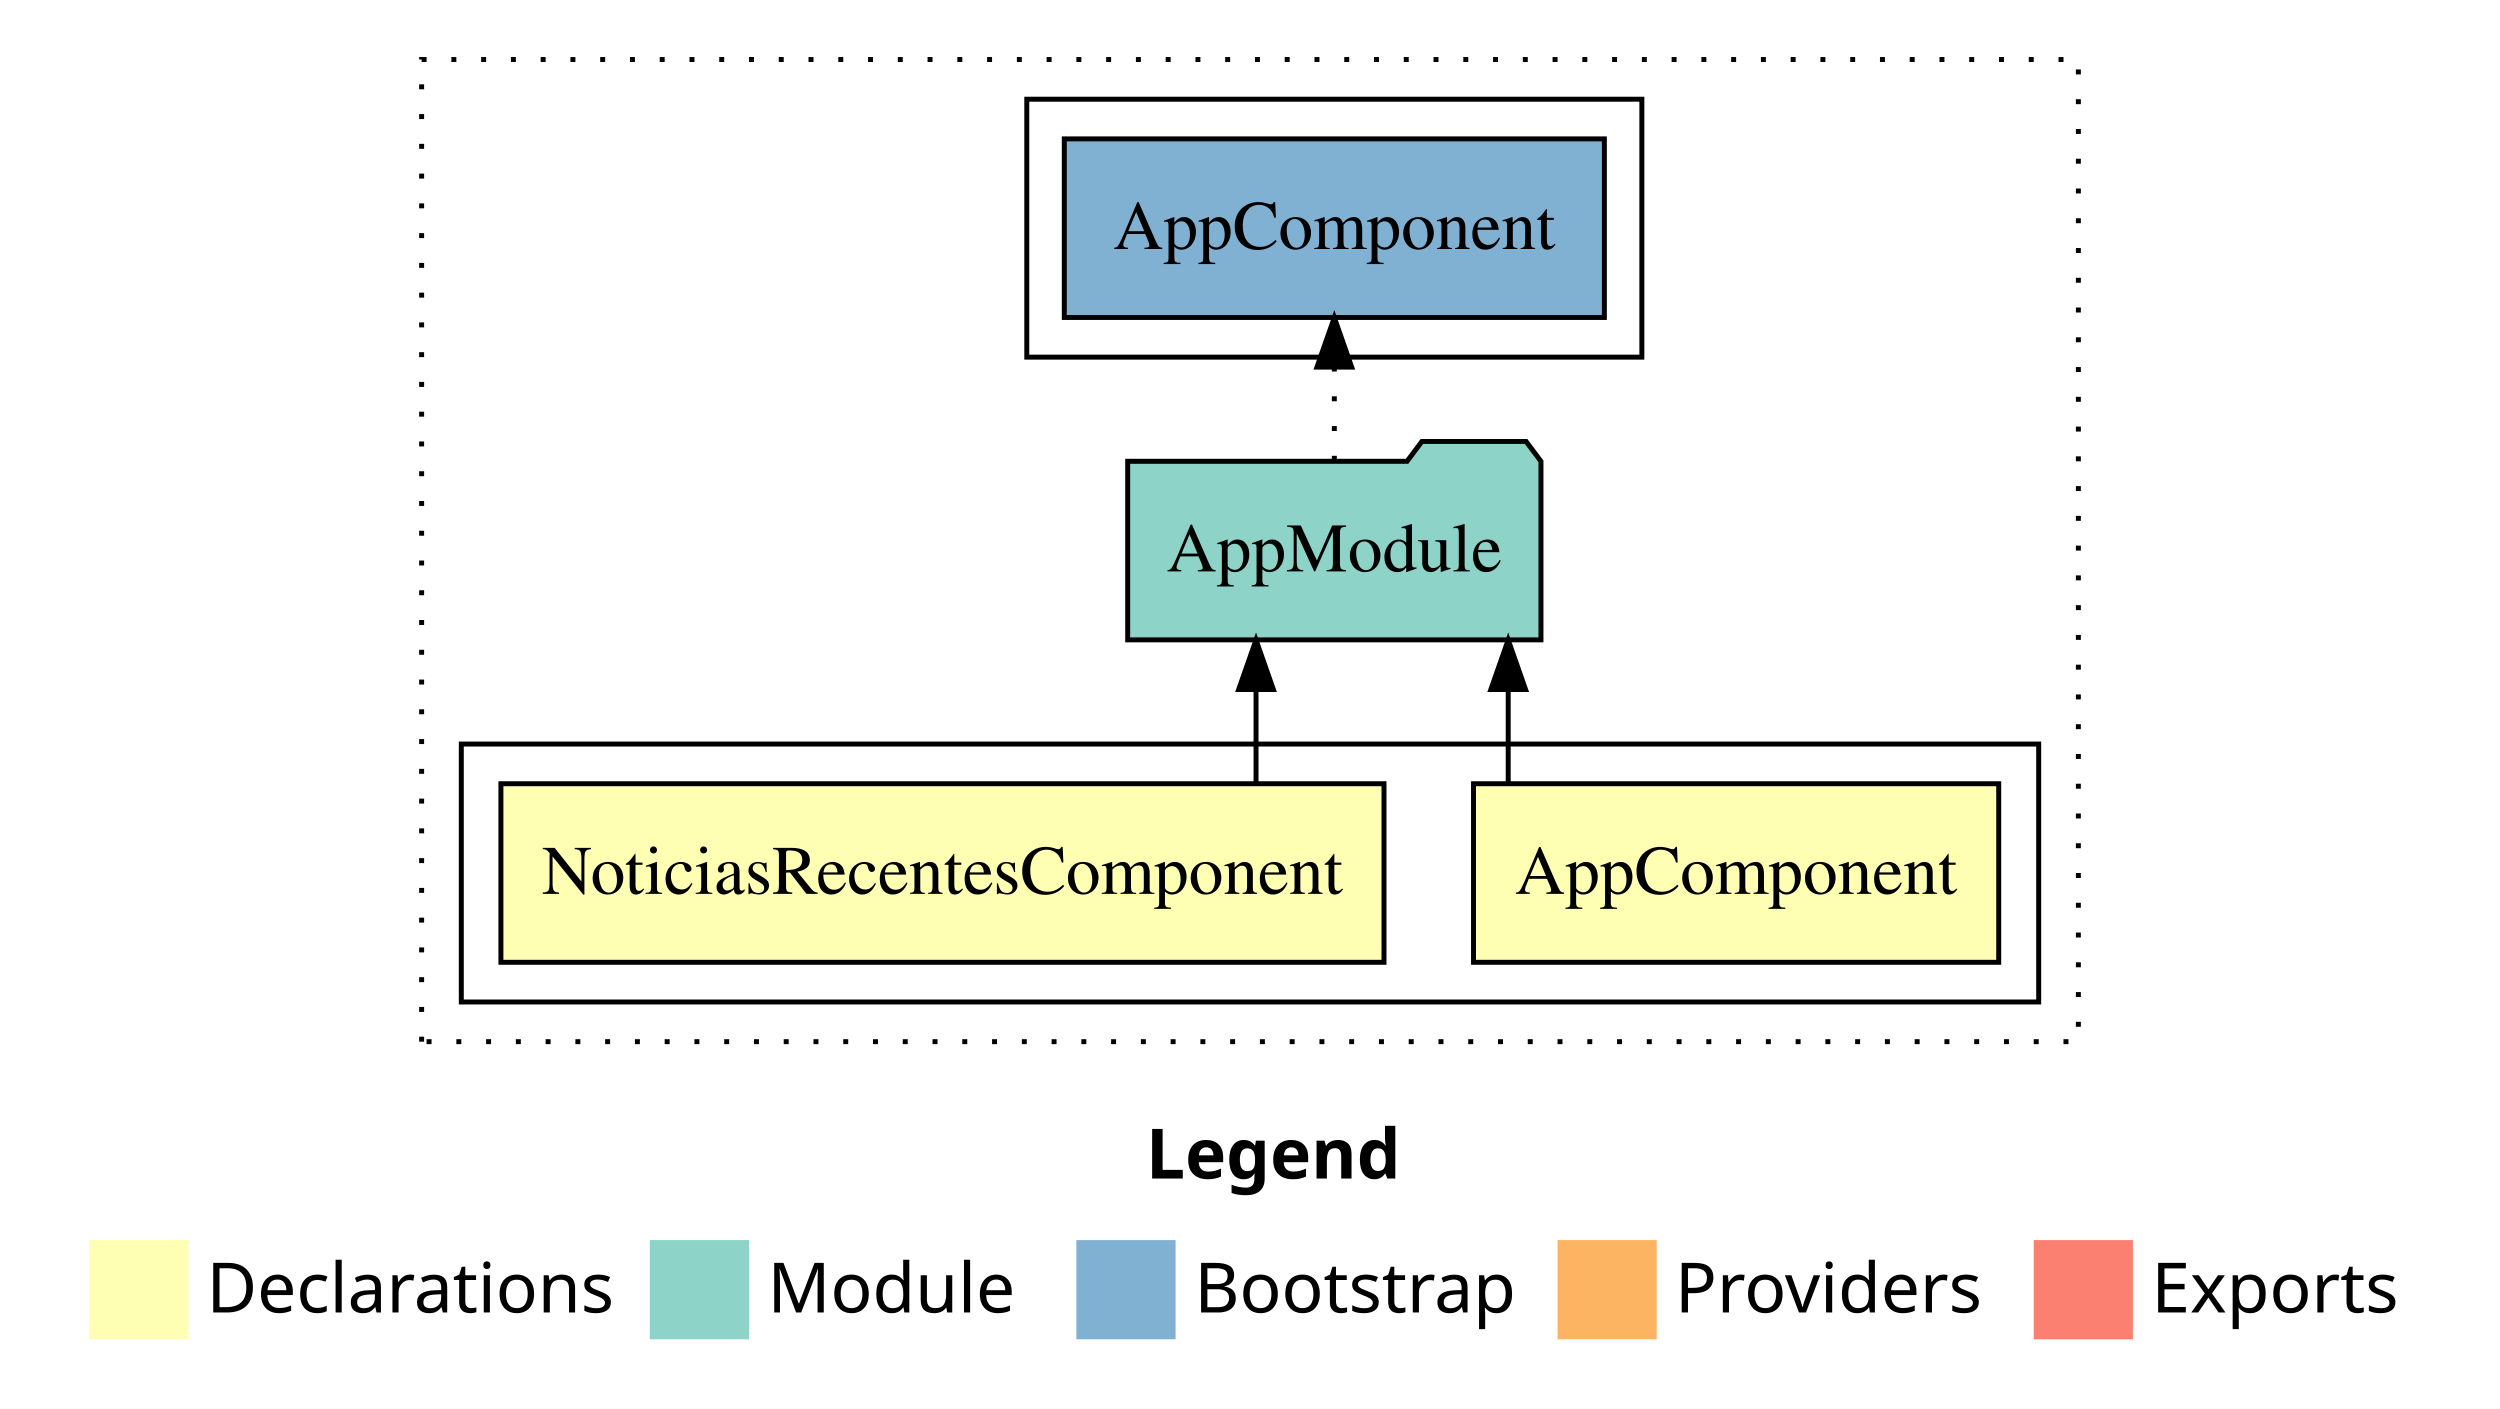
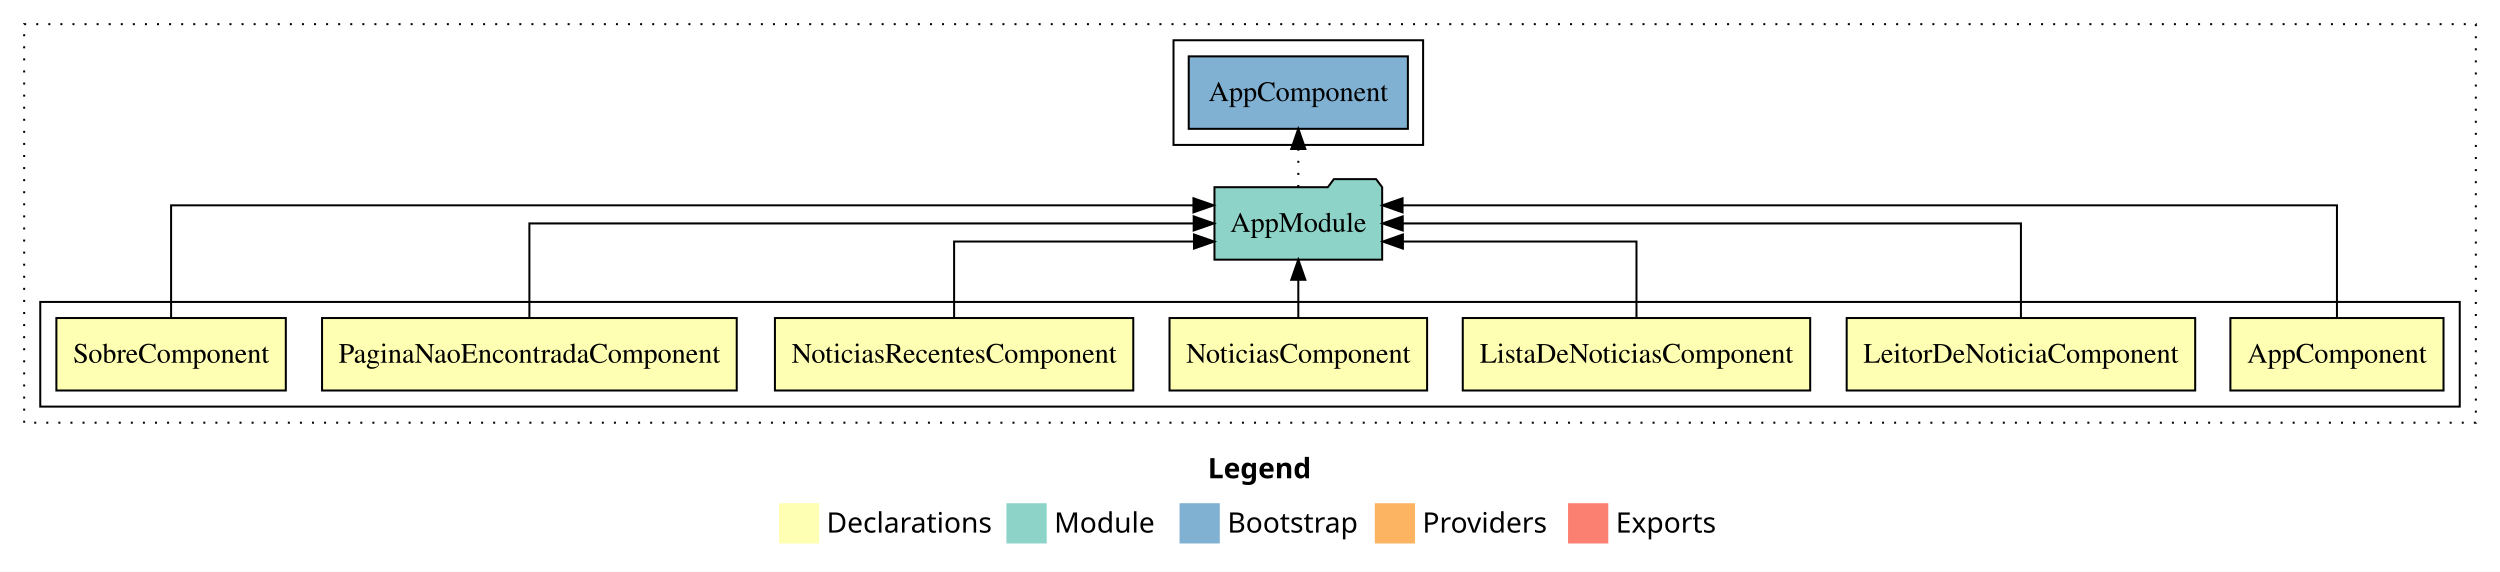
- <svg xmlns="http://www.w3.org/2000/svg" width="504pt" height="284pt" viewBox="0.00 0.00 504.00 284.00">
+ <svg xmlns="http://www.w3.org/2000/svg" width="1242pt" height="284pt" viewBox="0.00 0.00 1242.00 284.00">
  <g id="graph0" class="graph" transform="scale(1 1) rotate(0) translate(4 280)">
-     <polygon fill="#ffffff" stroke="transparent" points="-4,4 -4,-280 500,-280 500,4 -4,4" />
-     <text text-anchor="start" x="227.009" y="-42.4" font-family="sans-serif" font-weight="bold" font-size="14.00" fill="#000000">Legend</text>
-     <polygon fill="#ffffb3" stroke="transparent" points="14,-10 14,-30 34,-30 34,-10 14,-10" />
-     <text text-anchor="start" x="37.629" y="-15.4" font-family="sans-serif" font-size="14.00" fill="#000000">  Declarations</text>
-     <polygon fill="#8dd3c7" stroke="transparent" points="127,-10 127,-30 147,-30 147,-10 127,-10" />
-     <text text-anchor="start" x="150.725" y="-15.4" font-family="sans-serif" font-size="14.00" fill="#000000">  Module</text>
-     <polygon fill="#80b1d3" stroke="transparent" points="213,-10 213,-30 233,-30 233,-10 213,-10" />
-     <text text-anchor="start" x="236.781" y="-15.4" font-family="sans-serif" font-size="14.00" fill="#000000">  Bootstrap</text>
-     <polygon fill="#fdb462" stroke="transparent" points="310,-10 310,-30 330,-30 330,-10 310,-10" />
-     <text text-anchor="start" x="333.673" y="-15.4" font-family="sans-serif" font-size="14.00" fill="#000000">  Providers</text>
-     <polygon fill="#fb8072" stroke="transparent" points="406,-10 406,-30 426,-30 426,-10 406,-10" />
-     <text text-anchor="start" x="429.726" y="-15.4" font-family="sans-serif" font-size="14.00" fill="#000000">  Exports</text>
+     <polygon fill="#ffffff" stroke="transparent" points="-4,4 -4,-280 1238,-280 1238,4 -4,4" />
+     <text text-anchor="start" x="596.009" y="-42.4" font-family="sans-serif" font-weight="bold" font-size="14.00" fill="#000000">Legend</text>
+     <polygon fill="#ffffb3" stroke="transparent" points="383,-10 383,-30 403,-30 403,-10 383,-10" />
+     <text text-anchor="start" x="406.629" y="-15.4" font-family="sans-serif" font-size="14.00" fill="#000000">  Declarations</text>
+     <polygon fill="#8dd3c7" stroke="transparent" points="496,-10 496,-30 516,-30 516,-10 496,-10" />
+     <text text-anchor="start" x="519.725" y="-15.4" font-family="sans-serif" font-size="14.00" fill="#000000">  Module</text>
+     <polygon fill="#80b1d3" stroke="transparent" points="582,-10 582,-30 602,-30 602,-10 582,-10" />
+     <text text-anchor="start" x="605.781" y="-15.4" font-family="sans-serif" font-size="14.00" fill="#000000">  Bootstrap</text>
+     <polygon fill="#fdb462" stroke="transparent" points="679,-10 679,-30 699,-30 699,-10 679,-10" />
+     <text text-anchor="start" x="702.673" y="-15.4" font-family="sans-serif" font-size="14.00" fill="#000000">  Providers</text>
+     <polygon fill="#fb8072" stroke="transparent" points="775,-10 775,-30 795,-30 795,-10 775,-10" />
+     <text text-anchor="start" x="798.726" y="-15.4" font-family="sans-serif" font-size="14.00" fill="#000000">  Exports</text>
    <g id="clust1" class="cluster">
-       <polygon fill="none" stroke="#000000" stroke-dasharray="1,5" points="81,-70 81,-268 415,-268 415,-70 81,-70" />
+       <polygon fill="none" stroke="#000000" stroke-dasharray="1,5" points="8,-70 8,-268 1226,-268 1226,-70 8,-70" />
    </g>
    <g id="clust2" class="cluster">
-       <polygon fill="none" stroke="#000000" points="89,-78 89,-130 407,-130 407,-78 89,-78" />
+       <polygon fill="none" stroke="#000000" points="16,-78 16,-130 1218,-130 1218,-78 16,-78" />
    </g>
-     <g id="clust7" class="cluster">
-       <polygon fill="none" stroke="#000000" points="203,-208 203,-260 327,-260 327,-208 203,-208" />
+     <g id="clust12" class="cluster">
+       <polygon fill="none" stroke="#000000" points="579,-208 579,-260 703,-260 703,-208 579,-208" />
    </g>
    <g id="node1" class="node">
-       <polygon fill="#ffffb3" stroke="#000000" points="398.94,-122 293.06,-122 293.06,-86 398.94,-86 398.94,-122" />
-       <text text-anchor="middle" x="346" y="-99.8" font-family="Times,serif" font-size="14.00" fill="#000000">AppComponent</text>
+       <polygon fill="#ffffb3" stroke="#000000" points="1209.94,-122 1104.06,-122 1104.06,-86 1209.94,-86 1209.94,-122" />
+       <text text-anchor="middle" x="1157" y="-99.8" font-family="Times,serif" font-size="14.00" fill="#000000">AppComponent</text>
+     </g>
+     <g id="node8" class="node">
+       <polygon fill="#8dd3c7" stroke="#000000" points="682.657,-187 679.657,-191 658.657,-191 655.657,-187 599.343,-187 599.343,-151 682.657,-151 682.657,-187" />
+       <text text-anchor="middle" x="641" y="-164.8" font-family="Times,serif" font-size="14.00" fill="#000000">AppModule</text>
+     </g>
+     <g id="edge1" class="edge">
+       <path fill="none" stroke="#000000" d="M1157,-122.292C1157,-144.206 1157,-178 1157,-178 1157,-178 692.789,-178 692.789,-178" />
+       <polygon fill="#000000" stroke="#000000" points="692.789,-174.5 682.789,-178 692.789,-181.5 692.789,-174.5" />
+     </g>
+     <g id="node2" class="node">
+       <polygon fill="#ffffb3" stroke="#000000" points="1086.57,-122 913.43,-122 913.43,-86 1086.57,-86 1086.57,-122" />
+       <text text-anchor="middle" x="1000" y="-99.8" font-family="Times,serif" font-size="14.00" fill="#000000">LeitorDeNoticiaComponent</text>
+     </g>
+     <g id="edge2" class="edge">
+       <path fill="none" stroke="#000000" d="M1000,-122.106C1000,-141.339 1000,-169 1000,-169 1000,-169 692.885,-169 692.885,-169" />
+       <polygon fill="#000000" stroke="#000000" points="692.885,-165.5 682.885,-169 692.884,-172.5 692.885,-165.5" />
    </g>
    <g id="node3" class="node">
-       <polygon fill="#8dd3c7" stroke="#000000" points="306.657,-187 303.657,-191 282.657,-191 279.657,-187 223.343,-187 223.343,-151 306.657,-151 306.657,-187" />
-       <text text-anchor="middle" x="265" y="-164.8" font-family="Times,serif" font-size="14.00" fill="#000000">AppModule</text>
+       <polygon fill="#ffffb3" stroke="#000000" points="895.299,-122 722.701,-122 722.701,-86 895.299,-86 895.299,-122" />
+       <text text-anchor="middle" x="809" y="-99.8" font-family="Times,serif" font-size="14.00" fill="#000000">ListaDeNoticiasComponent</text>
    </g>
-     <g id="edge1" class="edge">
-       <path fill="none" stroke="#000000" d="M300.054,-122.106C300.054,-122.106 300.054,-140.991 300.054,-140.991" />
-       <polygon fill="#000000" stroke="#000000" points="296.554,-140.991 300.054,-150.991 303.554,-140.991 296.554,-140.991" />
-     </g>
-     <g id="node2" class="node">
-       <polygon fill="#ffffb3" stroke="#000000" points="275.015,-122 96.984,-122 96.984,-86 275.015,-86 275.015,-122" />
-       <text text-anchor="middle" x="186" y="-99.8" font-family="Times,serif" font-size="14.00" fill="#000000">NoticiasRecentesComponent</text>
-     </g>
-     <g id="edge2" class="edge">
-       <path fill="none" stroke="#000000" d="M249.215,-122.106C249.215,-122.106 249.215,-140.991 249.215,-140.991" />
-       <polygon fill="#000000" stroke="#000000" points="245.715,-140.991 249.215,-150.991 252.715,-140.991 245.715,-140.991" />
+     <g id="edge3" class="edge">
+       <path fill="none" stroke="#000000" d="M809,-122.027C809,-138.398 809,-160 809,-160 809,-160 692.96,-160 692.96,-160" />
+       <polygon fill="#000000" stroke="#000000" points="692.96,-156.5 682.96,-160 692.96,-163.5 692.96,-156.5" />
    </g>
    <g id="node4" class="node">
-       <polygon fill="#80b1d3" stroke="#000000" points="319.439,-252 210.561,-252 210.561,-216 319.439,-216 319.439,-252" />
-       <text text-anchor="middle" x="265" y="-229.8" font-family="Times,serif" font-size="14.00" fill="#000000">AppComponent </text>
+       <polygon fill="#ffffb3" stroke="#000000" points="704.985,-122 577.015,-122 577.015,-86 704.985,-86 704.985,-122" />
+       <text text-anchor="middle" x="641" y="-99.8" font-family="Times,serif" font-size="14.00" fill="#000000">NoticiasComponent</text>
    </g>
-     <g id="edge3" class="edge">
-       <path fill="none" stroke="#000000" stroke-dasharray="1,5" d="M265,-187.106C265,-187.106 265,-205.991 265,-205.991" />
-       <polygon fill="#000000" stroke="#000000" points="261.5,-205.991 265,-215.991 268.5,-205.991 261.5,-205.991" />
+     <g id="edge4" class="edge">
+       <path fill="none" stroke="#000000" d="M641,-122.106C641,-122.106 641,-140.991 641,-140.991" />
+       <polygon fill="#000000" stroke="#000000" points="637.5,-140.991 641,-150.991 644.5,-140.991 637.5,-140.991" />
+     </g>
+     <g id="node5" class="node">
+       <polygon fill="#ffffb3" stroke="#000000" points="559.015,-122 380.985,-122 380.985,-86 559.015,-86 559.015,-122" />
+       <text text-anchor="middle" x="470" y="-99.8" font-family="Times,serif" font-size="14.00" fill="#000000">NoticiasRecentesComponent</text>
+     </g>
+     <g id="edge5" class="edge">
+       <path fill="none" stroke="#000000" d="M470,-122.027C470,-138.398 470,-160 470,-160 470,-160 589.169,-160 589.169,-160" />
+       <polygon fill="#000000" stroke="#000000" points="589.169,-163.5 599.169,-160 589.169,-156.5 589.169,-163.5" />
+     </g>
+     <g id="node6" class="node">
+       <polygon fill="#ffffb3" stroke="#000000" points="362.004,-122 155.996,-122 155.996,-86 362.004,-86 362.004,-122" />
+       <text text-anchor="middle" x="259" y="-99.8" font-family="Times,serif" font-size="14.00" fill="#000000">PaginaNaoEncontradaComponent</text>
+     </g>
+     <g id="edge6" class="edge">
+       <path fill="none" stroke="#000000" d="M259,-122.106C259,-141.339 259,-169 259,-169 259,-169 589.027,-169 589.027,-169" />
+       <polygon fill="#000000" stroke="#000000" points="589.027,-172.5 599.027,-169 589.027,-165.5 589.027,-172.5" />
+     </g>
+     <g id="node7" class="node">
+       <polygon fill="#ffffb3" stroke="#000000" points="137.99,-122 24.01,-122 24.01,-86 137.99,-86 137.99,-122" />
+       <text text-anchor="middle" x="81" y="-99.8" font-family="Times,serif" font-size="14.00" fill="#000000">SobreComponent</text>
+     </g>
+     <g id="edge7" class="edge">
+       <path fill="none" stroke="#000000" d="M81,-122.292C81,-144.206 81,-178 81,-178 81,-178 588.909,-178 588.909,-178" />
+       <polygon fill="#000000" stroke="#000000" points="588.909,-181.5 598.909,-178 588.909,-174.5 588.909,-181.5" />
+     </g>
+     <g id="node9" class="node">
+       <polygon fill="#80b1d3" stroke="#000000" points="695.439,-252 586.561,-252 586.561,-216 695.439,-216 695.439,-252" />
+       <text text-anchor="middle" x="641" y="-229.8" font-family="Times,serif" font-size="14.00" fill="#000000">AppComponent </text>
+     </g>
+     <g id="edge8" class="edge">
+       <path fill="none" stroke="#000000" stroke-dasharray="1,5" d="M641,-187.106C641,-187.106 641,-205.991 641,-205.991" />
+       <polygon fill="#000000" stroke="#000000" points="637.5,-205.991 641,-215.991 644.5,-205.991 637.5,-205.991" />
    </g>
  </g>
</svg>
